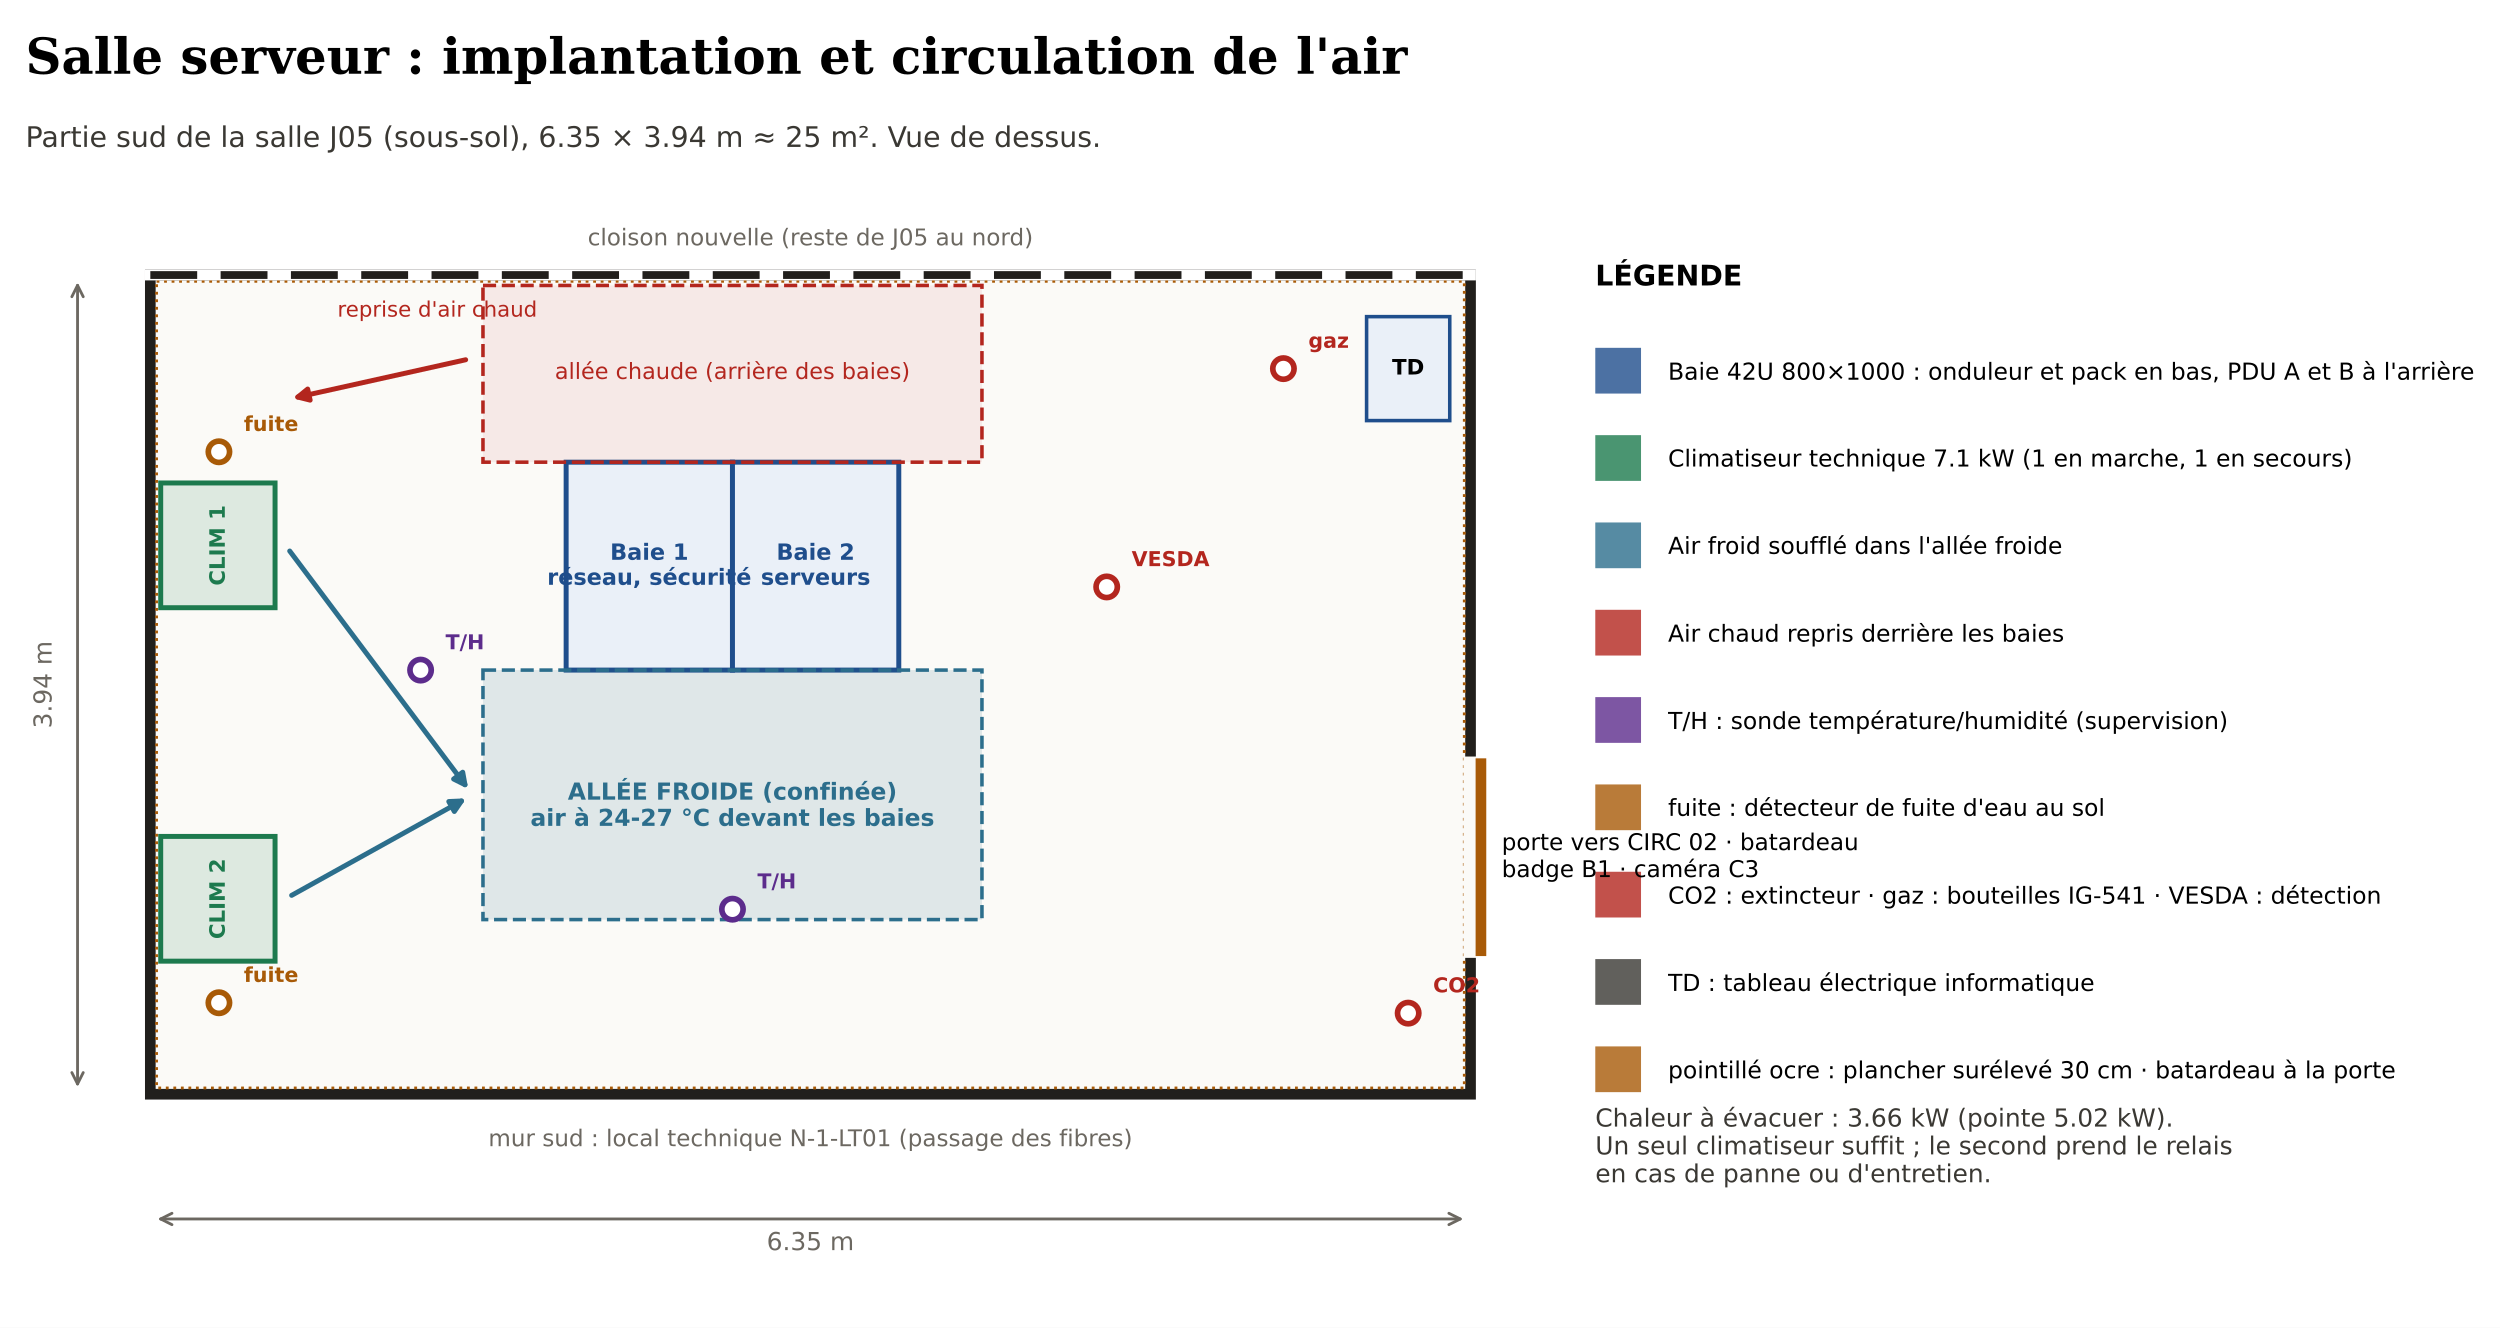
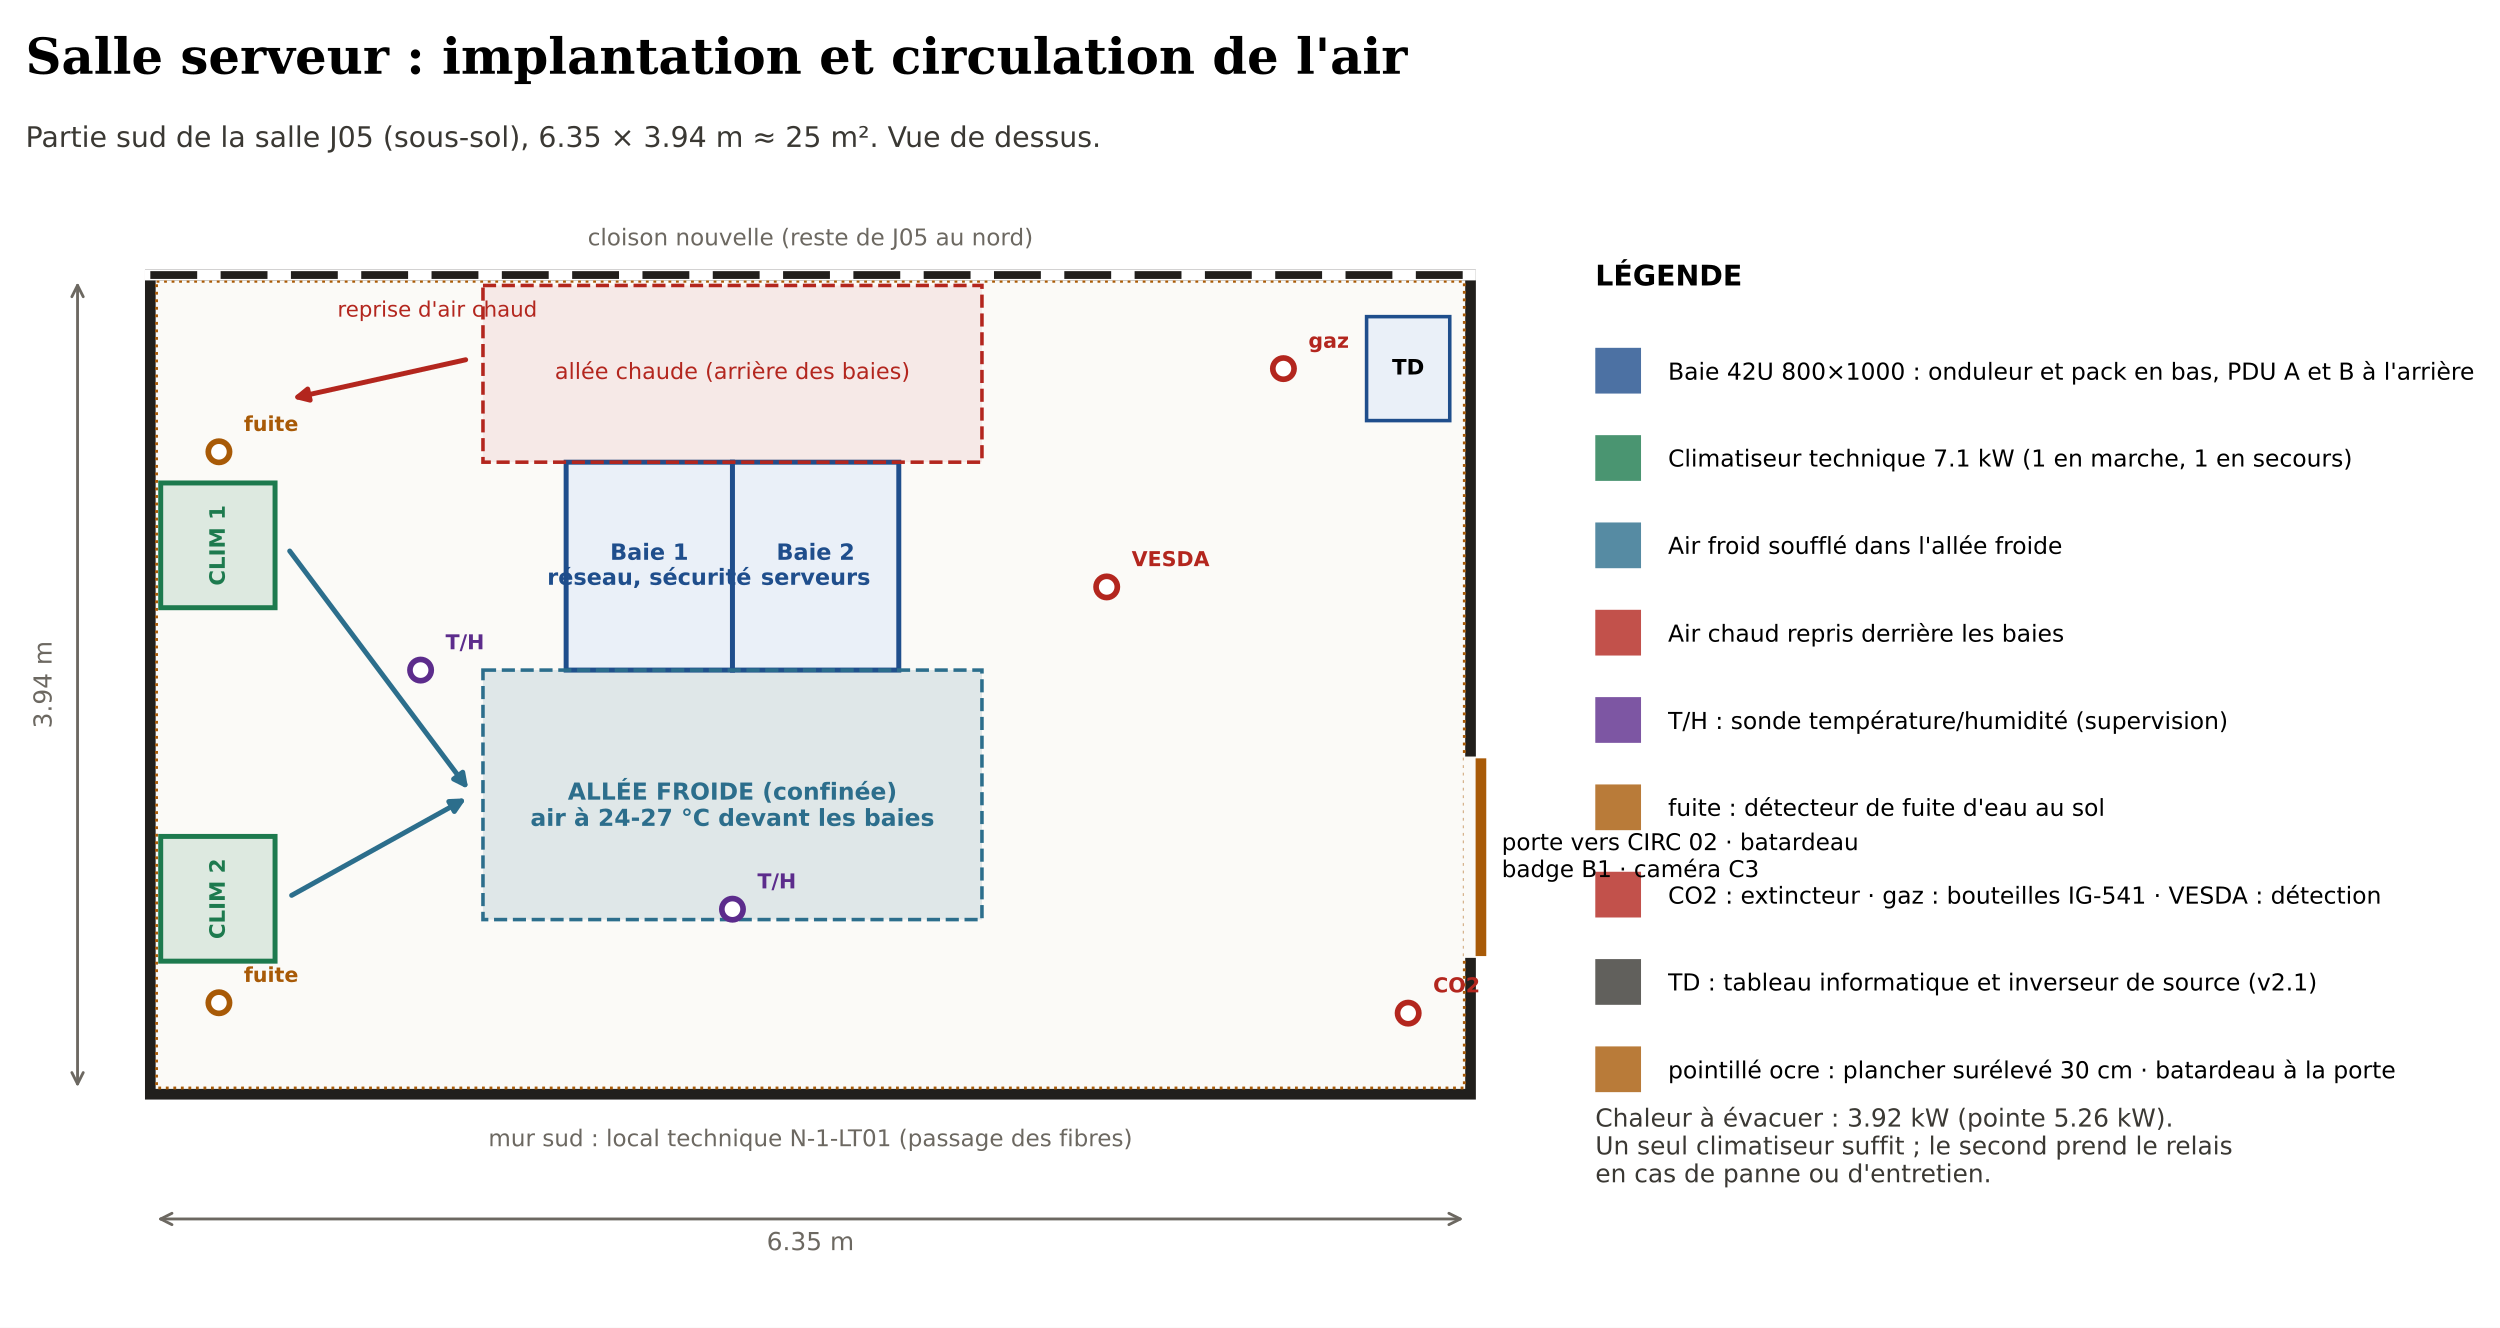
<svg xmlns="http://www.w3.org/2000/svg" xmlns:xlink="http://www.w3.org/1999/xlink" width="704.059pt" height="373.912pt" viewBox="0 0 704.059 373.912" version="1.1">
  <defs>
    <style type="text/css">*{stroke-linejoin: round; stroke-linecap: butt}</style>
  </defs>
  <g id="figure_1">
    <g id="patch_1">
      <path d="M 0 373.912  L 704.059 373.912  L 704.059 0  L 0 0  z " style="fill: #ffffff" />
    </g>
    <g id="axes_1">
      <g id="patch_2">
-         <path d="M 42.331 77.463  L 414.14 77.463  L 414.14 308.16  L 42.331 308.16  z " clip-path="url(#pe5ddbce705)" style="fill: #fbfaf7; stroke: #211f1c; stroke-width: 3; stroke-linejoin: miter" />
+         <path d="M 42.331 77.463  L 414.14 77.463  L 414.14 308.16  L 42.331 308.16  z " clip-path="url(#p631427c028)" style="fill: #fbfaf7; stroke: #211f1c; stroke-width: 3; stroke-linejoin: miter" />
      </g>
      <g id="patch_3">
-         <path d="M 44.088 79.22  L 412.383 79.22  L 412.383 306.403  L 44.088 306.403  L 44.088 79.22  z " clip-path="url(#pe5ddbce705)" style="fill: none; stroke-dasharray: 0.8,1.32; stroke-dashoffset: 0; stroke: #a85a07; stroke-width: 0.8; stroke-linejoin: miter" />
+         <path d="M 44.088 79.22  L 412.383 79.22  L 412.383 306.403  L 44.088 306.403  L 44.088 79.22  z " clip-path="url(#p631427c028)" style="fill: none; stroke-dasharray: 0.8,1.32; stroke-dashoffset: 0; stroke: #a85a07; stroke-width: 0.8; stroke-linejoin: miter" />
      </g>
      <g id="patch_4">
-         <path d="M 159.436 130.16  L 206.278 130.16  L 206.278 188.713  L 159.436 188.713  z " clip-path="url(#pe5ddbce705)" style="fill: #eaf0f8; stroke: #1f4e8c; stroke-width: 1.4; stroke-linejoin: miter" />
+         <path d="M 159.436 130.16  L 206.278 130.16  L 206.278 188.713  L 159.436 188.713  z " clip-path="url(#p631427c028)" style="fill: #eaf0f8; stroke: #1f4e8c; stroke-width: 1.4; stroke-linejoin: miter" />
      </g>
      <g id="patch_5">
-         <path d="M 206.278 130.16  L 253.12 130.16  L 253.12 188.713  L 206.278 188.713  z " clip-path="url(#pe5ddbce705)" style="fill: #eaf0f8; stroke: #1f4e8c; stroke-width: 1.4; stroke-linejoin: miter" />
+         <path d="M 206.278 130.16  L 253.12 130.16  L 253.12 188.713  L 206.278 188.713  z " clip-path="url(#p631427c028)" style="fill: #eaf0f8; stroke: #1f4e8c; stroke-width: 1.4; stroke-linejoin: miter" />
      </g>
      <g id="patch_6">
-         <path d="M 136.015 188.713  L 276.541 188.713  L 276.541 258.976  L 136.015 258.976  z " clip-path="url(#pe5ddbce705)" style="fill: #2c6e8c; fill-opacity: 0.133; stroke-dasharray: 3.7,1.6; stroke-dashoffset: 0; stroke: #2c6e8c; stroke-linejoin: miter" />
+         <path d="M 136.015 188.713  L 276.541 188.713  L 276.541 258.976  L 136.015 258.976  z " clip-path="url(#p631427c028)" style="fill: #2c6e8c; fill-opacity: 0.133; stroke-dasharray: 3.7,1.6; stroke-dashoffset: 0; stroke: #2c6e8c; stroke-linejoin: miter" />
      </g>
      <g id="patch_7">
-         <path d="M 136.015 80.391  L 276.541 80.391  L 276.541 130.16  L 136.015 130.16  z " clip-path="url(#pe5ddbce705)" style="fill: #b3261e; fill-opacity: 0.078; stroke-dasharray: 3.7,1.6; stroke-dashoffset: 0; stroke: #b3261e; stroke-linejoin: miter" />
+         <path d="M 136.015 80.391  L 276.541 80.391  L 276.541 130.16  L 136.015 130.16  z " clip-path="url(#p631427c028)" style="fill: #b3261e; fill-opacity: 0.078; stroke-dasharray: 3.7,1.6; stroke-dashoffset: 0; stroke: #b3261e; stroke-linejoin: miter" />
      </g>
      <g id="patch_8">
-         <path d="M 45.259 136.015  L 77.463 136.015  L 77.463 171.147  L 45.259 171.147  z " clip-path="url(#pe5ddbce705)" style="fill: #1d7a4e; fill-opacity: 0.133; stroke: #1d7a4e; stroke-width: 1.4; stroke-linejoin: miter" />
+         <path d="M 45.259 136.015  L 77.463 136.015  L 77.463 171.147  L 45.259 171.147  z " clip-path="url(#p631427c028)" style="fill: #1d7a4e; fill-opacity: 0.133; stroke: #1d7a4e; stroke-width: 1.4; stroke-linejoin: miter" />
      </g>
      <g id="patch_9">
-         <path d="M 45.259 235.555  L 77.463 235.555  L 77.463 270.686  L 45.259 270.686  z " clip-path="url(#pe5ddbce705)" style="fill: #1d7a4e; fill-opacity: 0.133; stroke: #1d7a4e; stroke-width: 1.4; stroke-linejoin: miter" />
+         <path d="M 45.259 235.555  L 77.463 235.555  L 77.463 270.686  L 45.259 270.686  z " clip-path="url(#p631427c028)" style="fill: #1d7a4e; fill-opacity: 0.133; stroke: #1d7a4e; stroke-width: 1.4; stroke-linejoin: miter" />
      </g>
      <g id="patch_10">
-         <path d="M 384.863 89.173  L 408.284 89.173  L 408.284 118.45  L 384.863 118.45  z " clip-path="url(#pe5ddbce705)" style="fill: #eaf0f8; stroke: #1f4e8c; stroke-linejoin: miter" />
+         <path d="M 384.863 89.173  L 408.284 89.173  L 408.284 118.45  L 384.863 118.45  z " clip-path="url(#p631427c028)" style="fill: #eaf0f8; stroke: #1f4e8c; stroke-linejoin: miter" />
      </g>
      <g id="patch_11">
-         <path d="M 449.271 97.956  L 462.153 97.956  L 462.153 110.838  L 449.271 110.838  z " clip-path="url(#pe5ddbce705)" style="fill: #1f4e8c; opacity: 0.8" />
+         <path d="M 449.271 97.956  L 462.153 97.956  L 462.153 110.838  L 449.271 110.838  z " clip-path="url(#p631427c028)" style="fill: #1f4e8c; opacity: 0.8" />
      </g>
      <g id="patch_12">
-         <path d="M 449.271 122.548  L 462.153 122.548  L 462.153 135.43  L 449.271 135.43  z " clip-path="url(#pe5ddbce705)" style="fill: #1d7a4e; opacity: 0.8" />
+         <path d="M 449.271 122.548  L 462.153 122.548  L 462.153 135.43  L 449.271 135.43  z " clip-path="url(#p631427c028)" style="fill: #1d7a4e; opacity: 0.8" />
      </g>
      <g id="patch_13">
-         <path d="M 449.271 147.14  L 462.153 147.14  L 462.153 160.022  L 449.271 160.022  z " clip-path="url(#pe5ddbce705)" style="fill: #2c6e8c; opacity: 0.8" />
+         <path d="M 449.271 147.14  L 462.153 147.14  L 462.153 160.022  L 449.271 160.022  z " clip-path="url(#p631427c028)" style="fill: #2c6e8c; opacity: 0.8" />
      </g>
      <g id="patch_14">
-         <path d="M 449.271 171.732  L 462.153 171.732  L 462.153 184.614  L 449.271 184.614  z " clip-path="url(#pe5ddbce705)" style="fill: #b3261e; opacity: 0.8" />
+         <path d="M 449.271 171.732  L 462.153 171.732  L 462.153 184.614  L 449.271 184.614  z " clip-path="url(#p631427c028)" style="fill: #b3261e; opacity: 0.8" />
      </g>
      <g id="patch_15">
-         <path d="M 449.271 196.324  L 462.153 196.324  L 462.153 209.206  L 449.271 209.206  z " clip-path="url(#pe5ddbce705)" style="fill: #5c2c8c; opacity: 0.8" />
+         <path d="M 449.271 196.324  L 462.153 196.324  L 462.153 209.206  L 449.271 209.206  z " clip-path="url(#p631427c028)" style="fill: #5c2c8c; opacity: 0.8" />
      </g>
      <g id="patch_16">
-         <path d="M 449.271 220.917  L 462.153 220.917  L 462.153 233.798  L 449.271 233.798  z " clip-path="url(#pe5ddbce705)" style="fill: #a85a07; opacity: 0.8" />
+         <path d="M 449.271 220.917  L 462.153 220.917  L 462.153 233.798  L 449.271 233.798  z " clip-path="url(#p631427c028)" style="fill: #a85a07; opacity: 0.8" />
      </g>
      <g id="patch_17">
-         <path d="M 449.271 245.509  L 462.153 245.509  L 462.153 258.39  L 449.271 258.39  z " clip-path="url(#pe5ddbce705)" style="fill: #b3261e; opacity: 0.8" />
+         <path d="M 449.271 245.509  L 462.153 245.509  L 462.153 258.39  L 449.271 258.39  z " clip-path="url(#p631427c028)" style="fill: #b3261e; opacity: 0.8" />
      </g>
      <g id="patch_18">
-         <path d="M 449.271 270.101  L 462.153 270.101  L 462.153 282.982  L 449.271 282.982  z " clip-path="url(#pe5ddbce705)" style="fill: #3a3833; opacity: 0.8" />
+         <path d="M 449.271 270.101  L 462.153 270.101  L 462.153 282.982  L 449.271 282.982  z " clip-path="url(#p631427c028)" style="fill: #3a3833; opacity: 0.8" />
      </g>
      <g id="patch_19">
-         <path d="M 449.271 294.693  L 462.153 294.693  L 462.153 307.574  L 449.271 307.574  z " clip-path="url(#pe5ddbce705)" style="fill: #a85a07; opacity: 0.8" />
+         <path d="M 449.271 294.693  L 462.153 294.693  L 462.153 307.574  L 449.271 307.574  z " clip-path="url(#p631427c028)" style="fill: #a85a07; opacity: 0.8" />
      </g>
      <g id="line2d_1">
-         <path d="M 42.331 77.463  L 414.14 77.463  " clip-path="url(#pe5ddbce705)" style="fill: none; stroke: #ffffff; stroke-width: 3; stroke-linecap: square" />
+         <path d="M 42.331 77.463  L 414.14 77.463  " clip-path="url(#p631427c028)" style="fill: none; stroke: #ffffff; stroke-width: 3; stroke-linecap: square" />
      </g>
      <g id="line2d_2">
-         <path d="M 42.331 77.463  L 414.14 77.463  " clip-path="url(#pe5ddbce705)" style="fill: none; stroke-dasharray: 13.2,6.6; stroke-dashoffset: 0; stroke: #211f1c; stroke-width: 2.2" />
+         <path d="M 42.331 77.463  L 414.14 77.463  " clip-path="url(#p631427c028)" style="fill: none; stroke-dasharray: 13.2,6.6; stroke-dashoffset: 0; stroke: #211f1c; stroke-width: 2.2" />
      </g>
      <g id="line2d_3">
-         <path d="M 414.14 215.061  L 414.14 267.758  " clip-path="url(#pe5ddbce705)" style="fill: none; stroke: #fbfaf7; stroke-width: 4; stroke-linecap: square" />
+         <path d="M 414.14 215.061  L 414.14 267.758  " clip-path="url(#p631427c028)" style="fill: none; stroke: #fbfaf7; stroke-width: 4; stroke-linecap: square" />
      </g>
      <g id="line2d_4">
-         <path d="M 417.067 215.061  L 417.067 267.758  " clip-path="url(#pe5ddbce705)" style="fill: none; stroke: #a85a07; stroke-width: 3; stroke-linecap: square" />
+         <path d="M 417.067 215.061  L 417.067 267.758  " clip-path="url(#p631427c028)" style="fill: none; stroke: #a85a07; stroke-width: 3; stroke-linecap: square" />
      </g>
      <g id="line2d_5">
-         <path d="M 206.278 256.048  " clip-path="url(#pe5ddbce705)" style="fill: none; stroke: #1f77b4; stroke-width: 1.5; stroke-linecap: square" />
+         <path d="M 206.278 256.048  " clip-path="url(#p631427c028)" style="fill: none; stroke: #1f77b4; stroke-width: 1.5; stroke-linecap: square" />
        <defs>
-           <path id="m3fa0564cd8" d="M 0 3  C 0.796 3 1.559 2.684 2.121 2.121  C 2.684 1.559 3 0.796 3 0  C 3 -0.796 2.684 -1.559 2.121 -2.121  C 1.559 -2.684 0.796 -3 0 -3  C -0.796 -3 -1.559 -2.684 -2.121 -2.121  C -2.684 -1.559 -3 -0.796 -3 0  C -3 0.796 -2.684 1.559 -2.121 2.121  C -1.559 2.684 -0.796 3 0 3  z " style="stroke: #5c2c8c; stroke-width: 1.6" />
+           <path id="m7595f824df" d="M 0 3  C 0.796 3 1.559 2.684 2.121 2.121  C 2.684 1.559 3 0.796 3 0  C 3 -0.796 2.684 -1.559 2.121 -2.121  C 1.559 -2.684 0.796 -3 0 -3  C -0.796 -3 -1.559 -2.684 -2.121 -2.121  C -2.684 -1.559 -3 -0.796 -3 0  C -3 0.796 -2.684 1.559 -2.121 2.121  C -1.559 2.684 -0.796 3 0 3  z " style="stroke: #5c2c8c; stroke-width: 1.6" />
        </defs>
-         <g clip-path="url(#pe5ddbce705)">
-           <use xlink:href="#m3fa0564cd8" x="206.278" y="256.048" style="fill: #ffffff; stroke: #5c2c8c; stroke-width: 1.6" />
+         <g clip-path="url(#p631427c028)">
+           <use xlink:href="#m7595f824df" x="206.278" y="256.048" style="fill: #ffffff; stroke: #5c2c8c; stroke-width: 1.6" />
        </g>
      </g>
      <g id="line2d_6">
-         <path d="M 118.45 188.713  " clip-path="url(#pe5ddbce705)" style="fill: none; stroke: #ff7f0e; stroke-width: 1.5; stroke-linecap: square" />
-         <g clip-path="url(#pe5ddbce705)">
-           <use xlink:href="#m3fa0564cd8" x="118.45" y="188.713" style="fill: #ffffff; stroke: #5c2c8c; stroke-width: 1.6" />
+         <path d="M 118.45 188.713  " clip-path="url(#p631427c028)" style="fill: none; stroke: #ff7f0e; stroke-width: 1.5; stroke-linecap: square" />
+         <g clip-path="url(#p631427c028)">
+           <use xlink:href="#m7595f824df" x="118.45" y="188.713" style="fill: #ffffff; stroke: #5c2c8c; stroke-width: 1.6" />
        </g>
      </g>
      <g id="line2d_7">
-         <path d="M 61.654 282.397  " clip-path="url(#pe5ddbce705)" style="fill: none; stroke: #2ca02c; stroke-width: 1.5; stroke-linecap: square" />
+         <path d="M 61.654 282.397  " clip-path="url(#p631427c028)" style="fill: none; stroke: #2ca02c; stroke-width: 1.5; stroke-linecap: square" />
        <defs>
-           <path id="mc3c68b1c9b" d="M 0 3  C 0.796 3 1.559 2.684 2.121 2.121  C 2.684 1.559 3 0.796 3 0  C 3 -0.796 2.684 -1.559 2.121 -2.121  C 1.559 -2.684 0.796 -3 0 -3  C -0.796 -3 -1.559 -2.684 -2.121 -2.121  C -2.684 -1.559 -3 -0.796 -3 0  C -3 0.796 -2.684 1.559 -2.121 2.121  C -1.559 2.684 -0.796 3 0 3  z " style="stroke: #a85a07; stroke-width: 1.6" />
+           <path id="md0c60849d9" d="M 0 3  C 0.796 3 1.559 2.684 2.121 2.121  C 2.684 1.559 3 0.796 3 0  C 3 -0.796 2.684 -1.559 2.121 -2.121  C 1.559 -2.684 0.796 -3 0 -3  C -0.796 -3 -1.559 -2.684 -2.121 -2.121  C -2.684 -1.559 -3 -0.796 -3 0  C -3 0.796 -2.684 1.559 -2.121 2.121  C -1.559 2.684 -0.796 3 0 3  z " style="stroke: #a85a07; stroke-width: 1.6" />
        </defs>
-         <g clip-path="url(#pe5ddbce705)">
-           <use xlink:href="#mc3c68b1c9b" x="61.654" y="282.397" style="fill: #ffffff; stroke: #a85a07; stroke-width: 1.6" />
+         <g clip-path="url(#p631427c028)">
+           <use xlink:href="#md0c60849d9" x="61.654" y="282.397" style="fill: #ffffff; stroke: #a85a07; stroke-width: 1.6" />
        </g>
      </g>
      <g id="line2d_8">
-         <path d="M 61.654 127.233  " clip-path="url(#pe5ddbce705)" style="fill: none; stroke: #d62728; stroke-width: 1.5; stroke-linecap: square" />
-         <g clip-path="url(#pe5ddbce705)">
-           <use xlink:href="#mc3c68b1c9b" x="61.654" y="127.233" style="fill: #ffffff; stroke: #a85a07; stroke-width: 1.6" />
+         <path d="M 61.654 127.233  " clip-path="url(#p631427c028)" style="fill: none; stroke: #d62728; stroke-width: 1.5; stroke-linecap: square" />
+         <g clip-path="url(#p631427c028)">
+           <use xlink:href="#md0c60849d9" x="61.654" y="127.233" style="fill: #ffffff; stroke: #a85a07; stroke-width: 1.6" />
        </g>
      </g>
      <g id="line2d_9">
-         <path d="M 396.574 285.324  " clip-path="url(#pe5ddbce705)" style="fill: none; stroke: #9467bd; stroke-width: 1.5; stroke-linecap: square" />
+         <path d="M 396.574 285.324  " clip-path="url(#p631427c028)" style="fill: none; stroke: #9467bd; stroke-width: 1.5; stroke-linecap: square" />
        <defs>
-           <path id="mf558734dbd" d="M 0 3  C 0.796 3 1.559 2.684 2.121 2.121  C 2.684 1.559 3 0.796 3 0  C 3 -0.796 2.684 -1.559 2.121 -2.121  C 1.559 -2.684 0.796 -3 0 -3  C -0.796 -3 -1.559 -2.684 -2.121 -2.121  C -2.684 -1.559 -3 -0.796 -3 0  C -3 0.796 -2.684 1.559 -2.121 2.121  C -1.559 2.684 -0.796 3 0 3  z " style="stroke: #b3261e; stroke-width: 1.6" />
+           <path id="meba3285f6d" d="M 0 3  C 0.796 3 1.559 2.684 2.121 2.121  C 2.684 1.559 3 0.796 3 0  C 3 -0.796 2.684 -1.559 2.121 -2.121  C 1.559 -2.684 0.796 -3 0 -3  C -0.796 -3 -1.559 -2.684 -2.121 -2.121  C -2.684 -1.559 -3 -0.796 -3 0  C -3 0.796 -2.684 1.559 -2.121 2.121  C -1.559 2.684 -0.796 3 0 3  z " style="stroke: #b3261e; stroke-width: 1.6" />
        </defs>
-         <g clip-path="url(#pe5ddbce705)">
-           <use xlink:href="#mf558734dbd" x="396.574" y="285.324" style="fill: #ffffff; stroke: #b3261e; stroke-width: 1.6" />
+         <g clip-path="url(#p631427c028)">
+           <use xlink:href="#meba3285f6d" x="396.574" y="285.324" style="fill: #ffffff; stroke: #b3261e; stroke-width: 1.6" />
        </g>
      </g>
      <g id="line2d_10">
-         <path d="M 361.442 103.812  " clip-path="url(#pe5ddbce705)" style="fill: none; stroke: #8c564b; stroke-width: 1.5; stroke-linecap: square" />
-         <g clip-path="url(#pe5ddbce705)">
-           <use xlink:href="#mf558734dbd" x="361.442" y="103.812" style="fill: #ffffff; stroke: #b3261e; stroke-width: 1.6" />
+         <path d="M 361.442 103.812  " clip-path="url(#p631427c028)" style="fill: none; stroke: #8c564b; stroke-width: 1.5; stroke-linecap: square" />
+         <g clip-path="url(#p631427c028)">
+           <use xlink:href="#meba3285f6d" x="361.442" y="103.812" style="fill: #ffffff; stroke: #b3261e; stroke-width: 1.6" />
        </g>
      </g>
      <g id="line2d_11">
-         <path d="M 311.673 165.292  " clip-path="url(#pe5ddbce705)" style="fill: none; stroke: #e377c2; stroke-width: 1.5; stroke-linecap: square" />
-         <g clip-path="url(#pe5ddbce705)">
-           <use xlink:href="#mf558734dbd" x="311.673" y="165.292" style="fill: #ffffff; stroke: #b3261e; stroke-width: 1.6" />
+         <path d="M 311.673 165.292  " clip-path="url(#p631427c028)" style="fill: none; stroke: #e377c2; stroke-width: 1.5; stroke-linecap: square" />
+         <g clip-path="url(#p631427c028)">
+           <use xlink:href="#meba3285f6d" x="311.673" y="165.292" style="fill: #ffffff; stroke: #b3261e; stroke-width: 1.6" />
        </g>
      </g>
      <g id="text_1">
        <text style="font-weight: 700; font-size: 14px; font-family: 'DejaVu Serif'; text-anchor: start" x="7.2" y="20.765" transform="rotate(-0 7.2 20.76544)">Salle serveur : implantation et circulation de l'air</text>
      </g>
      <g id="text_2">
        <text style="font-size: 8px; font-family: 'DejaVu Sans'; text-anchor: start; fill: #3a3833" x="7.2" y="41.384" transform="rotate(-0 7.2 41.38393)">Partie sud de la salle J05 (sous-sol), 6.35 × 3.94 m ≈ 25 m². Vue de dessus.</text>
      </g>
      <g id="text_3">
        <text style="font-size: 6.5px; font-family: 'DejaVu Sans'; text-anchor: middle; fill: #6c6861" x="228.236" y="69.085" transform="rotate(-0 228.2356 69.08487)">cloison nouvelle (reste de J05 au nord)</text>
      </g>
      <g id="text_4">
        <text style="font-size: 6.5px; font-family: 'DejaVu Sans'" transform="translate(422.9225 239.4082)">porte vers CIRC 02 · batardeau</text>
        <text style="font-size: 6.5px; font-family: 'DejaVu Sans'" transform="translate(422.9225 246.9987)">badge B1 · caméra C3</text>
      </g>
      <g id="text_5">
        <text style="font-size: 6.5px; font-family: 'DejaVu Sans'; text-anchor: middle; fill: #6c6861" x="228.236" y="322.798" transform="rotate(-0 228.2356 322.7978)">mur sud : local technique N-1-LT01 (passage des fibres)</text>
      </g>
      <g id="text_6">
        <text style="font-weight: 700; font-size: 6.3px; font-family: 'DejaVu Sans'; fill: #1f4e8c" transform="translate(171.826 157.6475)">Baie 1</text>
        <text style="font-weight: 700; font-size: 6.3px; font-family: 'DejaVu Sans'; fill: #1f4e8c" transform="translate(154.0984 164.7021)">réseau, sécurité</text>
      </g>
      <g id="text_7">
        <text style="font-weight: 700; font-size: 6.3px; font-family: 'DejaVu Sans'; fill: #1f4e8c" transform="translate(218.668 157.6475)">Baie 2</text>
        <text style="font-weight: 700; font-size: 6.3px; font-family: 'DejaVu Sans'; fill: #1f4e8c" transform="translate(214.2742 164.7021)">serveurs</text>
      </g>
      <g id="text_8">
        <text style="font-weight: 700; font-size: 6.6px; font-family: 'DejaVu Sans'; fill: #2c6e8c" transform="translate(159.9087 225.1993)">ALLÉE FROIDE (confinée)</text>
        <text style="font-weight: 700; font-size: 6.6px; font-family: 'DejaVu Sans'; fill: #2c6e8c" transform="translate(149.3859 232.5899)">air à 24-27 °C devant les baies</text>
      </g>
      <g id="text_9">
        <text style="font-size: 6.3px; font-family: 'DejaVu Sans'; text-anchor: middle; fill: #b3261e" x="206.278" y="106.721" transform="rotate(-0 206.2784 106.721)">allée chaude (arrière des baies)</text>
      </g>
      <g id="text_10">
        <text style="font-weight: 700; font-size: 6px; font-family: 'DejaVu Sans'; fill: #1d7a4e" transform="translate(63.30942 164.9277) rotate(-90)">CLIM 1</text>
      </g>
      <g id="patch_20">
        <path d="M 81.592 155.183  Q 106.74 188.714 130.95 220.993  " style="fill: none; stroke: #2c6e8c; stroke-width: 1.4; stroke-linecap: round" />
        <path d="M 130.31 217.473  L 130.95 220.993  L 127.75 219.393  z " style="fill: #2c6e8c; stroke: #2c6e8c; stroke-width: 1.4; stroke-linecap: round" />
      </g>
      <g id="text_11">
        <text style="font-weight: 700; font-size: 6px; font-family: 'DejaVu Sans'; fill: #1d7a4e" transform="translate(63.30942 264.4669) rotate(-90)">CLIM 2</text>
      </g>
      <g id="patch_21">
        <path d="M 82.137 252.15  Q 106.737 238.483 129.969 225.577  " style="fill: none; stroke: #2c6e8c; stroke-width: 1.4; stroke-linecap: round" />
        <path d="M 126.394 225.732  L 129.969 225.577  L 127.948 228.53  z " style="fill: #2c6e8c; stroke: #2c6e8c; stroke-width: 1.4; stroke-linecap: round" />
      </g>
      <g id="patch_22">
        <path d="M 131.135 101.318  Q 106.74 106.739 83.873 111.821  " style="fill: none; stroke: #b3261e; stroke-width: 1.4; stroke-linecap: round" />
        <path d="M 87.344 112.688  L 83.873 111.821  L 86.65 109.565  z " style="fill: #b3261e; stroke: #b3261e; stroke-width: 1.4; stroke-linecap: round" />
      </g>
      <g id="text_12">
        <text style="font-size: 6px; font-family: 'DejaVu Sans'; text-anchor: start; fill: #b3261e" x="95.029" y="89.173" transform="rotate(-0 95.0287 89.17345)">reprise d'air chaud</text>
      </g>
      <g id="text_13">
        <text style="font-weight: 700; font-size: 6px; font-family: 'DejaVu Sans'; text-anchor: middle" x="396.574" y="105.467" transform="rotate(-0 396.5739 105.4672)">TD</text>
      </g>
      <g id="text_14">
        <text style="font-weight: 700; font-size: 5.8px; font-family: 'DejaVu Sans'; text-anchor: start; fill: #5c2c8c" x="213.305" y="250.193" transform="rotate(-0 213.3047 250.1927)">T/H</text>
      </g>
      <g id="text_15">
        <text style="font-weight: 700; font-size: 5.8px; font-family: 'DejaVu Sans'; text-anchor: start; fill: #5c2c8c" x="125.476" y="182.857" transform="rotate(-0 125.476 182.8574)">T/H</text>
      </g>
      <g id="text_16">
        <text style="font-weight: 700; font-size: 5.8px; font-family: 'DejaVu Sans'; text-anchor: start; fill: #a85a07" x="68.68" y="276.541" transform="rotate(-0 68.68009 276.5413)">fuite</text>
      </g>
      <g id="text_17">
        <text style="font-weight: 700; font-size: 5.8px; font-family: 'DejaVu Sans'; text-anchor: start; fill: #a85a07" x="68.68" y="121.377" transform="rotate(-0 68.68009 121.3773)">fuite</text>
      </g>
      <g id="text_18">
        <text style="font-weight: 700; font-size: 5.8px; font-family: 'DejaVu Sans'; text-anchor: start; fill: #b3261e" x="403.6" y="279.469" transform="rotate(-0 403.6002 279.469)">CO2</text>
      </g>
      <g id="text_19">
        <text style="font-weight: 700; font-size: 5.8px; font-family: 'DejaVu Sans'; text-anchor: start; fill: #b3261e" x="368.469" y="97.956" transform="rotate(-0 368.4687 97.95632)">gaz</text>
      </g>
      <g id="text_20">
        <text style="font-weight: 700; font-size: 5.8px; font-family: 'DejaVu Sans'; text-anchor: start; fill: #b3261e" x="318.699" y="159.436" transform="rotate(-0 318.6991 159.4364)">VESDA</text>
      </g>
      <g id="patch_23">
        <path d="M 45.226 343.291  Q 228.235 343.291 411.245 343.291  " style="fill: none; stroke: #6c6861; stroke-width: 0.8; stroke-linecap: round" />
        <path d="M 48.426 344.891  L 45.226 343.291  L 48.426 341.691  " style="fill: none; stroke: #6c6861; stroke-width: 0.8; stroke-linecap: round" />
        <path d="M 408.045 341.691  L 411.245 343.291  L 408.045 344.891  " style="fill: none; stroke: #6c6861; stroke-width: 0.8; stroke-linecap: round" />
      </g>
      <g id="text_21">
        <text style="font-size: 7px; font-family: 'DejaVu Sans'; text-anchor: middle; fill: #6c6861" x="228.236" y="352.074" transform="rotate(-0 228.2356 352.074)">6.35 m</text>
      </g>
      <g id="patch_24">
        <path d="M 21.838 80.36  Q 21.838 192.813 21.838 305.266  " style="fill: none; stroke: #6c6861; stroke-width: 0.8; stroke-linecap: round" />
        <path d="M 20.238 83.56  L 21.838 80.36  L 23.438 83.56  " style="fill: none; stroke: #6c6861; stroke-width: 0.8; stroke-linecap: round" />
        <path d="M 23.438 302.066  L 21.838 305.266  L 20.238 302.066  " style="fill: none; stroke: #6c6861; stroke-width: 0.8; stroke-linecap: round" />
      </g>
      <g id="text_22">
        <text style="font-size: 7px; font-family: 'DejaVu Sans'; fill: #6c6861" transform="translate(14.52709 205.1259) rotate(-90)">3.94 m</text>
      </g>
      <g id="text_23">
        <text style="font-weight: 700; font-size: 8px; font-family: 'DejaVu Sans'; text-anchor: start" x="449.271" y="80.391" transform="rotate(-0 449.2711 80.39058)">LÉGENDE</text>
      </g>
      <g id="text_24">
        <text style="font-size: 6.6px; font-family: 'DejaVu Sans'; text-anchor: start" x="469.764" y="106.936" transform="rotate(-0 469.7645 106.9358)">Baie 42U 800×1000 : onduleur et pack en bas, PDU A et B à l'arrière</text>
      </g>
      <g id="text_25">
        <text style="font-size: 6.6px; font-family: 'DejaVu Sans'; text-anchor: start" x="469.764" y="131.396" transform="rotate(-0 469.7645 131.3958)">Climatiseur technique 7.1 kW (1 en marche, 1 en secours)</text>
      </g>
      <g id="text_26">
        <text style="font-size: 6.6px; font-family: 'DejaVu Sans'; text-anchor: start" x="469.764" y="155.988" transform="rotate(-0 469.7645 155.9879)">Air froid soufflé dans l'allée froide</text>
      </g>
      <g id="text_27">
        <text style="font-size: 6.6px; font-family: 'DejaVu Sans'; text-anchor: start" x="469.764" y="180.712" transform="rotate(-0 469.7645 180.7119)">Air chaud repris derrière les baies</text>
      </g>
      <g id="text_28">
        <text style="font-size: 6.6px; font-family: 'DejaVu Sans'; text-anchor: start" x="469.764" y="205.304" transform="rotate(-0 469.7645 205.3039)">T/H : sonde température/humidité (supervision)</text>
      </g>
      <g id="text_29">
        <text style="font-size: 6.6px; font-family: 'DejaVu Sans'; text-anchor: start" x="469.764" y="229.764" transform="rotate(-0 469.7645 229.764)">fuite : détecteur de fuite d'eau au sol</text>
      </g>
      <g id="text_30">
        <text style="font-size: 6.6px; font-family: 'DejaVu Sans'; text-anchor: start" x="469.764" y="254.488" transform="rotate(-0 469.7645 254.488)">CO2 : extincteur · gaz : bouteilles IG-541 · VESDA : détection</text>
      </g>
      <g id="text_31">
-         <text style="font-size: 6.6px; font-family: 'DejaVu Sans'; text-anchor: start" x="469.764" y="279.08" transform="rotate(-0 469.7645 279.0801)">TD : tableau électrique informatique</text>
+         <text style="font-size: 6.6px; font-family: 'DejaVu Sans'; text-anchor: start" x="469.764" y="278.948" transform="rotate(-0 469.7645 278.9481)">TD : tableau informatique et inverseur de source (v2.1)</text>
      </g>
      <g id="text_32">
        <text style="font-size: 6.6px; font-family: 'DejaVu Sans'; text-anchor: start" x="469.764" y="303.672" transform="rotate(-0 469.7645 303.6721)">pointillé ocre : plancher surélevé 30 cm · batardeau à la porte</text>
      </g>
      <g id="text_33">
-         <text style="font-size: 7px; font-family: 'DejaVu Sans'; fill: #3a3833" transform="translate(449.2711 317.2717)">Chaleur à évacuer : 3.66 kW (pointe 5.02 kW).</text>
+         <text style="font-size: 7px; font-family: 'DejaVu Sans'; fill: #3a3833" transform="translate(449.2711 317.2717)">Chaleur à évacuer : 3.92 kW (pointe 5.26 kW).</text>
        <text style="font-size: 7px; font-family: 'DejaVu Sans'; fill: #3a3833" transform="translate(449.2711 325.1102)">Un seul climatiseur suffit ; le second prend le relais</text>
        <text style="font-size: 7px; font-family: 'DejaVu Sans'; fill: #3a3833" transform="translate(449.2711 332.9487)">en cas de panne ou d'entretien.</text>
      </g>
    </g>
  </g>
  <defs>
-     <clipPath id="pe5ddbce705">
+     <clipPath id="p631427c028">
      <rect x="7.2" y="7.2" width="652.86" height="359.512" />
    </clipPath>
  </defs>
</svg>
